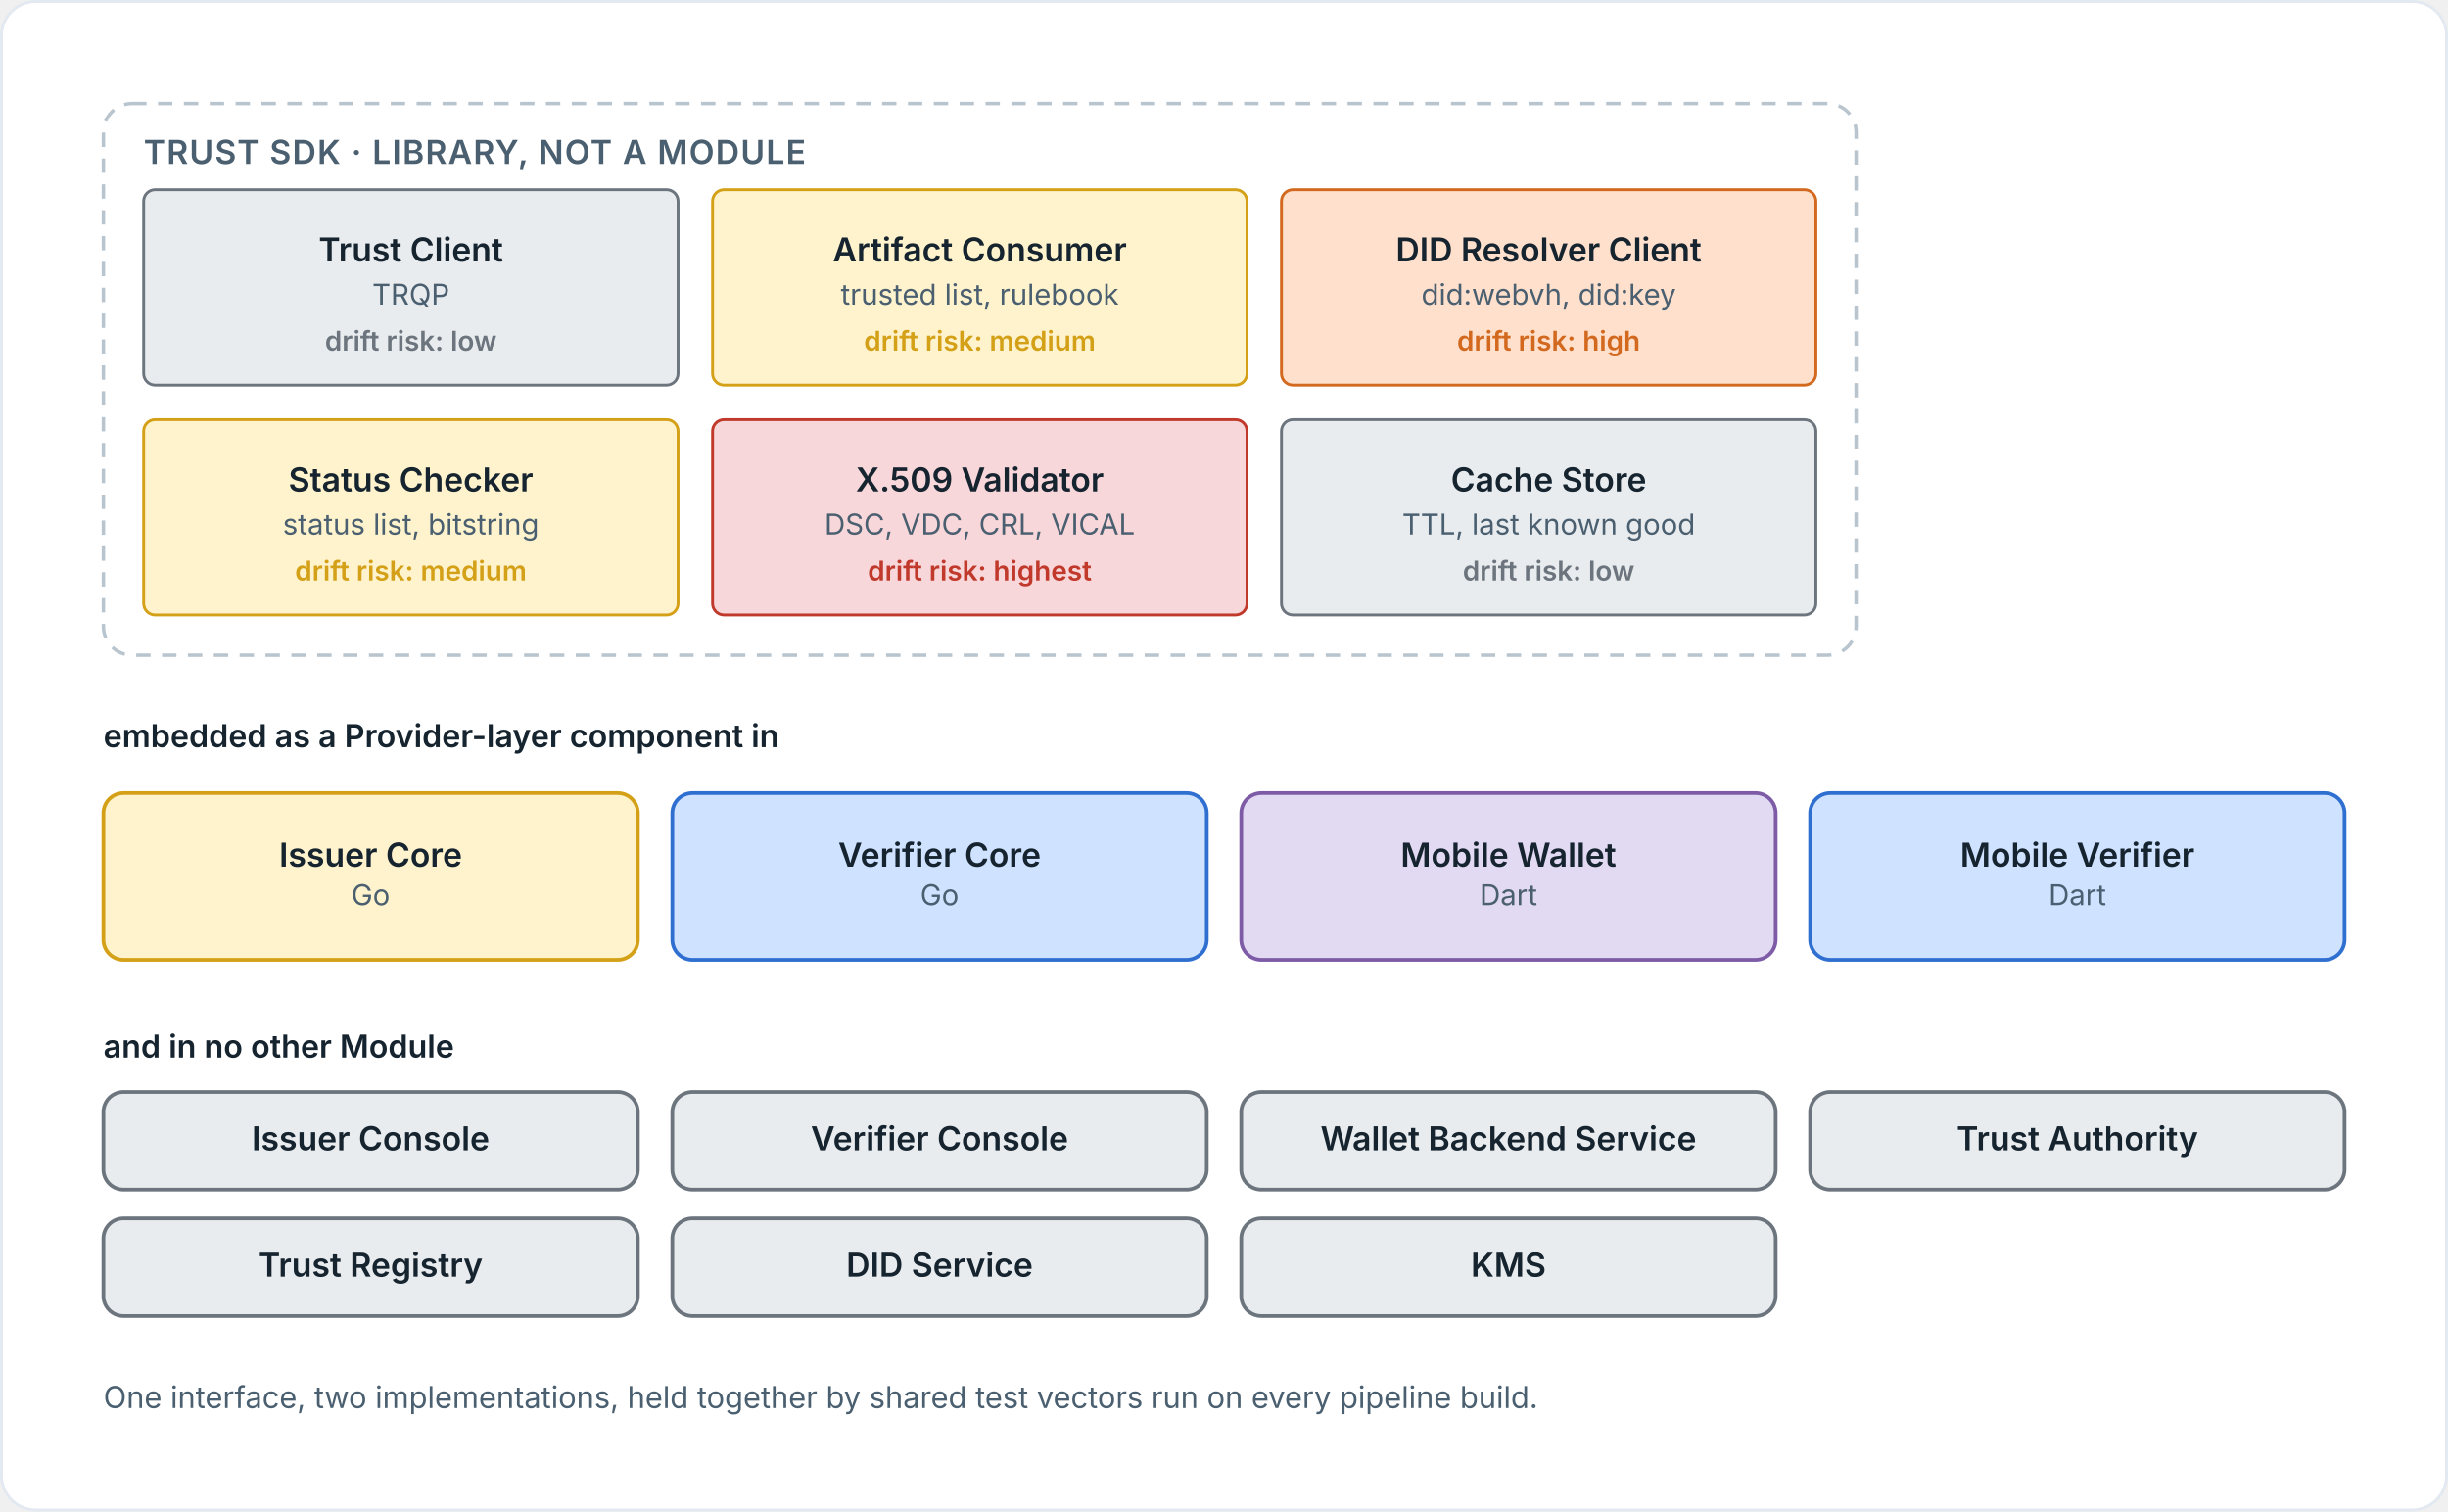
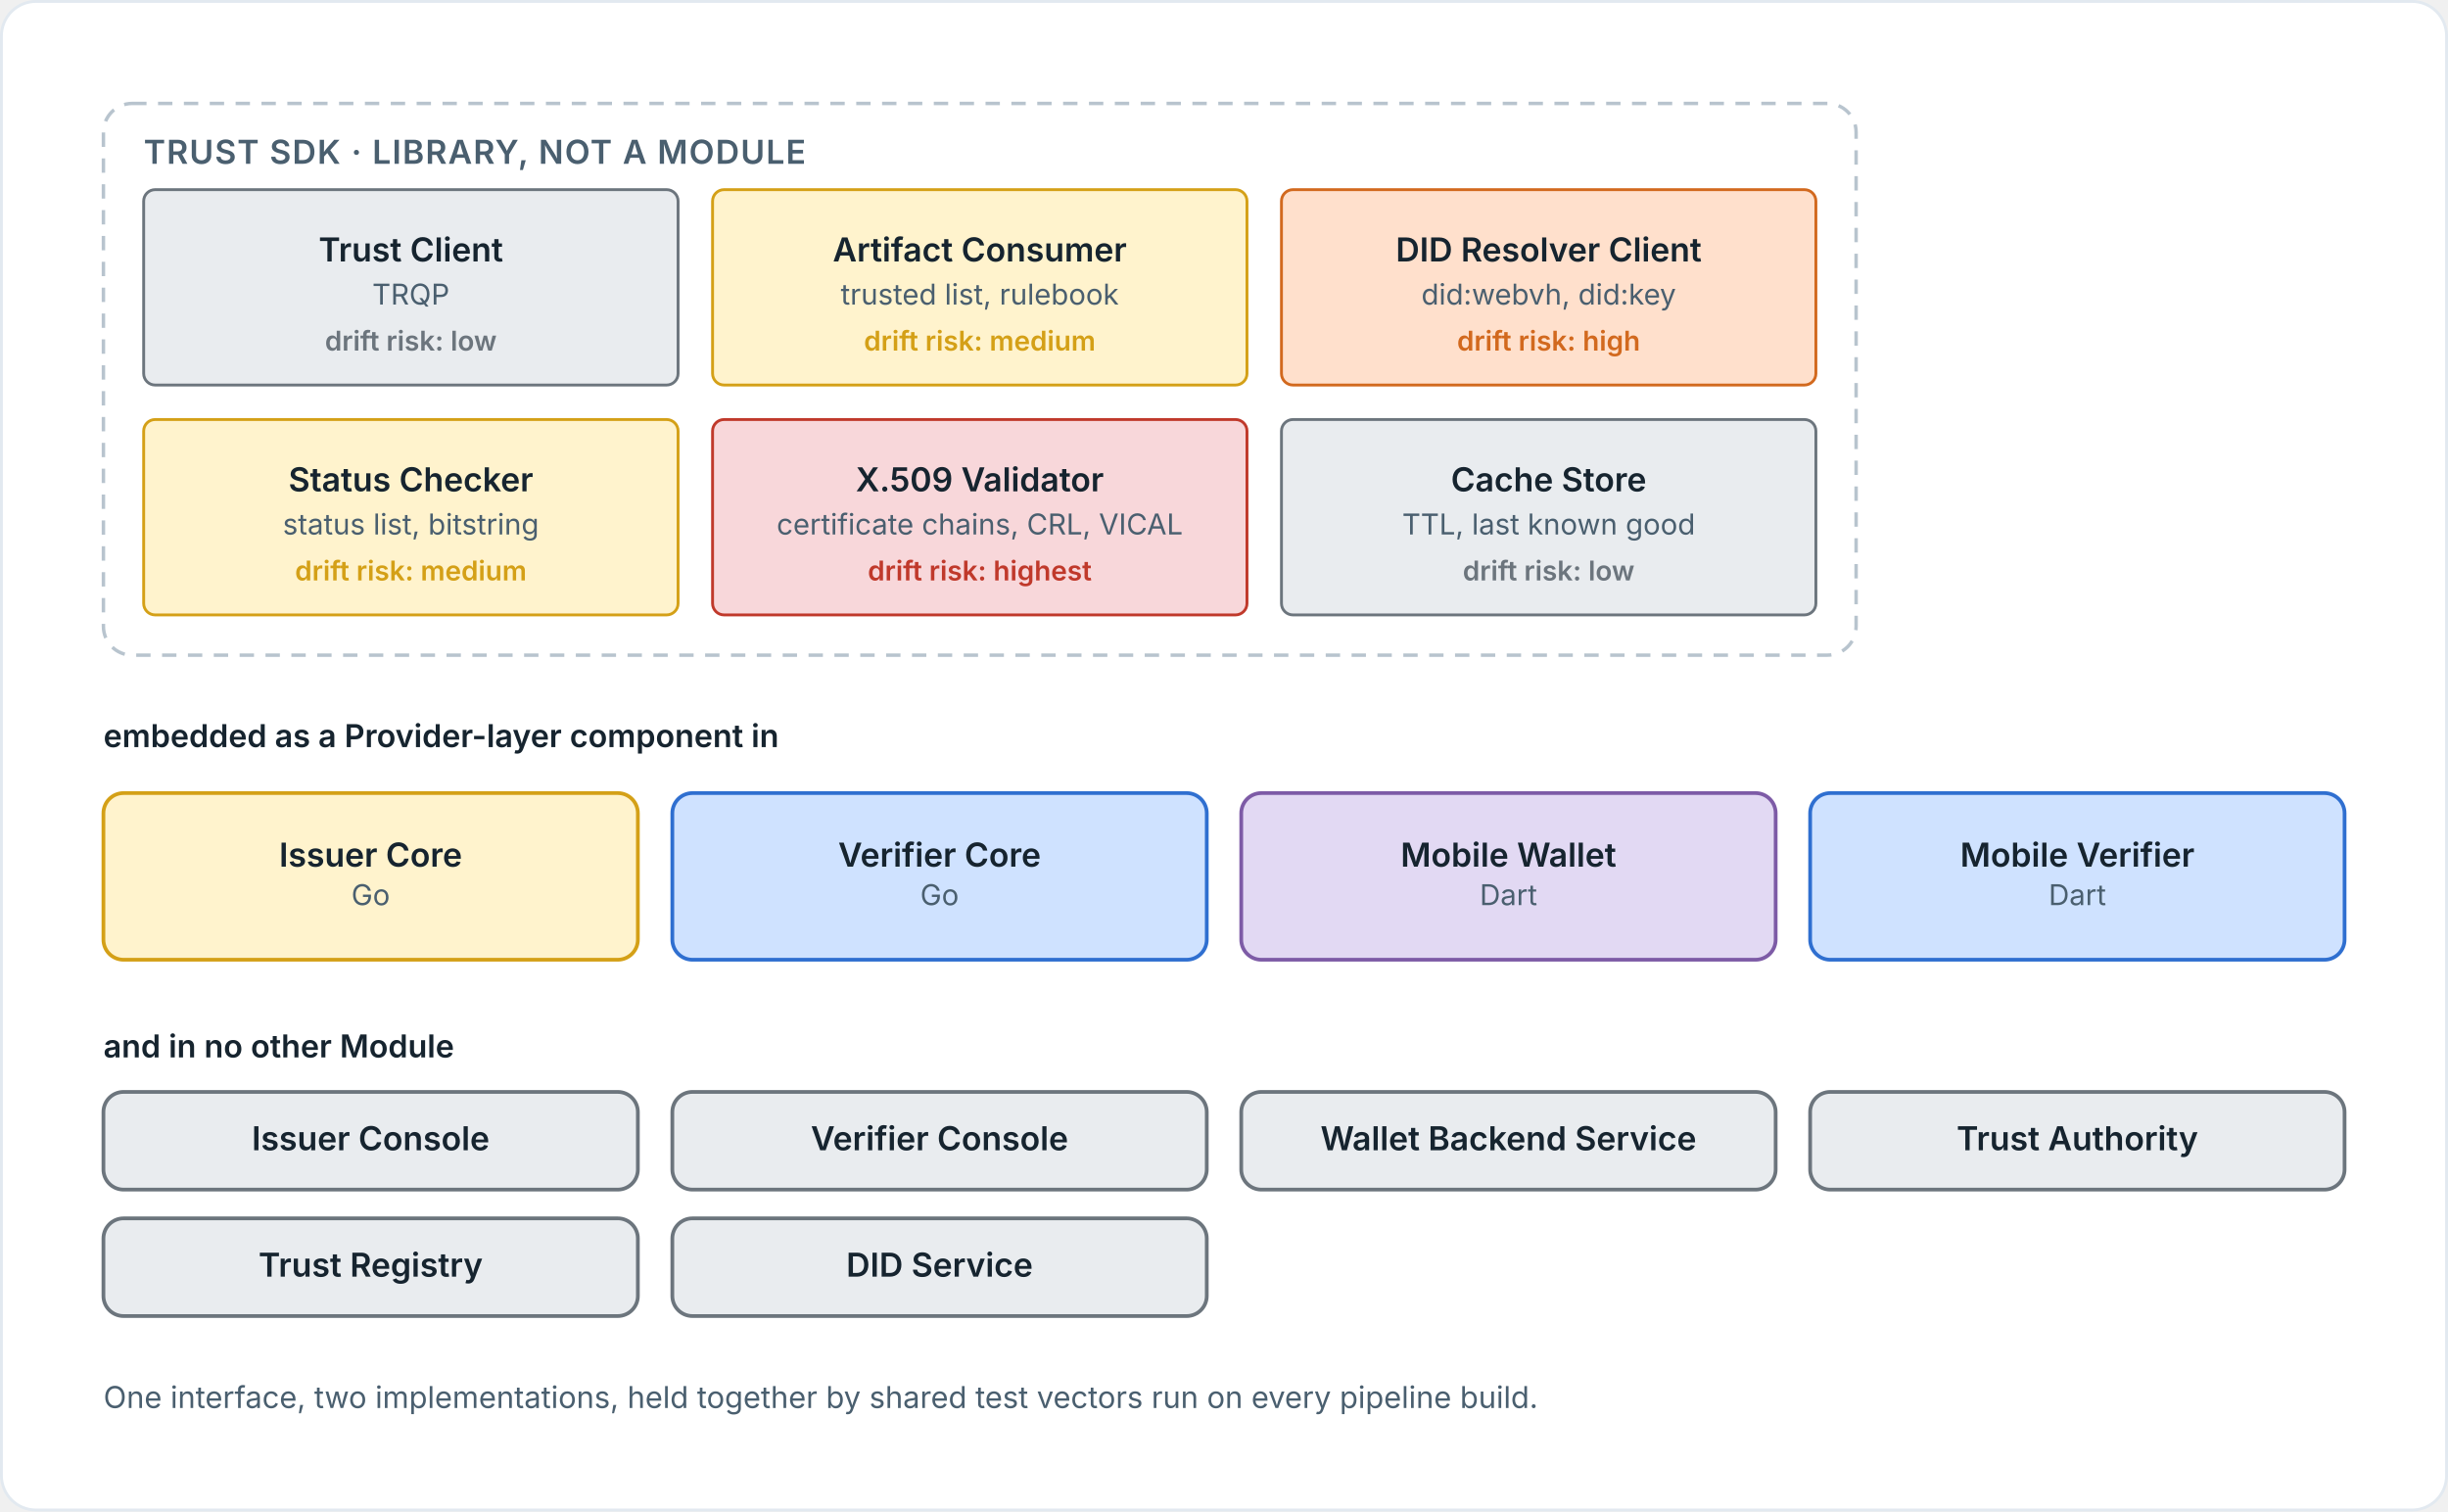
<svg xmlns="http://www.w3.org/2000/svg" viewBox="0 0 852 526" width="852" height="526" role="img" aria-labelledby="t d">
  <defs>
    <marker id="arrow" viewBox="0 0 10 10" refX="9" refY="5" markerWidth="7" markerHeight="7" orient="auto-start-reverse">
      <path d="M0,1 L9,5 L0,9 z" fill="#5c7180" />
    </marker>
  </defs>
  <rect x="0.5" y="0.5" width="851" height="525" rx="12" fill="#ffffff" stroke="#e2e9f0" />
  <g transform="translate(36,36)">
    <rect x="0" y="0" width="610" height="192" rx="10" fill="none" stroke="#b8c4ce" stroke-width="1.2" stroke-dasharray="5 4" />
    <text x="14" y="21" font-family="Inter, -apple-system, BlinkMacSystemFont, 'Segoe UI', sans-serif" font-size="11.5" font-weight="600" letter-spacing="0.4" fill="#4a5f6f">TRUST SDK  ·  LIBRARY, NOT A MODULE</text>
    <rect x="14" y="30" width="186" height="68" rx="4" fill="#e9ecef" stroke="#6c757d" stroke-width="1" />
    <text x="107.0" y="55" text-anchor="middle" font-family="Inter, -apple-system, BlinkMacSystemFont, 'Segoe UI', sans-serif" font-size="11.5" font-weight="600" fill="#16242f">Trust Client</text>
    <text x="107.0" y="70" text-anchor="middle" font-family="Inter, -apple-system, BlinkMacSystemFont, 'Segoe UI', sans-serif" font-size="10" font-weight="400" fill="#4a5f6f">TRQP</text>
    <text x="107.0" y="86" text-anchor="middle" font-family="Inter, -apple-system, BlinkMacSystemFont, 'Segoe UI', sans-serif" font-size="9.5" font-weight="600" fill="#6c757d">drift risk: low</text>
    <rect x="212" y="30" width="186" height="68" rx="4" fill="#fff3cd" stroke="#d4a017" stroke-width="1" />
    <text x="305.0" y="55" text-anchor="middle" font-family="Inter, -apple-system, BlinkMacSystemFont, 'Segoe UI', sans-serif" font-size="11.5" font-weight="600" fill="#16242f">Artifact Consumer</text>
    <text x="305.0" y="70" text-anchor="middle" font-family="Inter, -apple-system, BlinkMacSystemFont, 'Segoe UI', sans-serif" font-size="10" font-weight="400" fill="#4a5f6f">trusted list, rulebook</text>
    <text x="305.0" y="86" text-anchor="middle" font-family="Inter, -apple-system, BlinkMacSystemFont, 'Segoe UI', sans-serif" font-size="9.5" font-weight="600" fill="#d4a017">drift risk: medium</text>
    <rect x="410" y="30" width="186" height="68" rx="4" fill="#ffe0cc" stroke="#d2691e" stroke-width="1" />
    <text x="503.0" y="55" text-anchor="middle" font-family="Inter, -apple-system, BlinkMacSystemFont, 'Segoe UI', sans-serif" font-size="11.5" font-weight="600" fill="#16242f">DID Resolver Client</text>
    <text x="503.0" y="70" text-anchor="middle" font-family="Inter, -apple-system, BlinkMacSystemFont, 'Segoe UI', sans-serif" font-size="10" font-weight="400" fill="#4a5f6f">did:webvh, did:key</text>
    <text x="503.0" y="86" text-anchor="middle" font-family="Inter, -apple-system, BlinkMacSystemFont, 'Segoe UI', sans-serif" font-size="9.5" font-weight="600" fill="#d2691e">drift risk: high</text>
    <rect x="14" y="110" width="186" height="68" rx="4" fill="#fff3cd" stroke="#d4a017" stroke-width="1" />
    <text x="107.0" y="135" text-anchor="middle" font-family="Inter, -apple-system, BlinkMacSystemFont, 'Segoe UI', sans-serif" font-size="11.5" font-weight="600" fill="#16242f">Status Checker</text>
    <text x="107.0" y="150" text-anchor="middle" font-family="Inter, -apple-system, BlinkMacSystemFont, 'Segoe UI', sans-serif" font-size="10" font-weight="400" fill="#4a5f6f">status list, bitstring</text>
    <text x="107.0" y="166" text-anchor="middle" font-family="Inter, -apple-system, BlinkMacSystemFont, 'Segoe UI', sans-serif" font-size="9.5" font-weight="600" fill="#d4a017">drift risk: medium</text>
    <rect x="212" y="110" width="186" height="68" rx="4" fill="#f8d7da" stroke="#c0392b" stroke-width="1" />
    <text x="305.0" y="135" text-anchor="middle" font-family="Inter, -apple-system, BlinkMacSystemFont, 'Segoe UI', sans-serif" font-size="11.5" font-weight="600" fill="#16242f">X.509 Validator</text>
-     <text x="305.0" y="150" text-anchor="middle" font-family="Inter, -apple-system, BlinkMacSystemFont, 'Segoe UI', sans-serif" font-size="10" font-weight="400" fill="#4a5f6f">DSC, VDC, CRL, VICAL</text>
+     <text x="305.0" y="150" text-anchor="middle" font-family="Inter, -apple-system, BlinkMacSystemFont, 'Segoe UI', sans-serif" font-size="10" font-weight="400" fill="#4a5f6f">certificate chains, CRL, VICAL</text>
    <text x="305.0" y="166" text-anchor="middle" font-family="Inter, -apple-system, BlinkMacSystemFont, 'Segoe UI', sans-serif" font-size="9.5" font-weight="600" fill="#c0392b">drift risk: highest</text>
    <rect x="410" y="110" width="186" height="68" rx="4" fill="#e9ecef" stroke="#6c757d" stroke-width="1" />
    <text x="503.0" y="135" text-anchor="middle" font-family="Inter, -apple-system, BlinkMacSystemFont, 'Segoe UI', sans-serif" font-size="11.5" font-weight="600" fill="#16242f">Cache Store</text>
    <text x="503.0" y="150" text-anchor="middle" font-family="Inter, -apple-system, BlinkMacSystemFont, 'Segoe UI', sans-serif" font-size="10" font-weight="400" fill="#4a5f6f">TTL, last known good</text>
    <text x="503.0" y="166" text-anchor="middle" font-family="Inter, -apple-system, BlinkMacSystemFont, 'Segoe UI', sans-serif" font-size="9.5" font-weight="600" fill="#6c757d">drift risk: low</text>
    <text x="0" y="224" text-anchor="start" font-family="Inter, -apple-system, BlinkMacSystemFont, 'Segoe UI', sans-serif" font-size="11" font-weight="600" fill="#16242f">embedded as a Provider-layer component in</text>
    <rect x="0" y="240" width="186" height="58" rx="7" fill="#fff3cd" stroke="#d4a017" stroke-width="1.3" />
    <text x="93.0" y="265.6" text-anchor="middle" font-family="Inter, -apple-system, BlinkMacSystemFont, 'Segoe UI', sans-serif" font-size="11.5" font-weight="600" fill="#16242f">Issuer Core</text>
    <text x="93.0" y="279.0" text-anchor="middle" font-family="Inter, -apple-system, BlinkMacSystemFont, 'Segoe UI', sans-serif" font-size="10" font-weight="400" fill="#4a5f6f">Go</text>
    <rect x="198" y="240" width="186" height="58" rx="7" fill="#cfe2ff" stroke="#2f6fd0" stroke-width="1.3" />
    <text x="291.0" y="265.6" text-anchor="middle" font-family="Inter, -apple-system, BlinkMacSystemFont, 'Segoe UI', sans-serif" font-size="11.5" font-weight="600" fill="#16242f">Verifier Core</text>
    <text x="291.0" y="279.0" text-anchor="middle" font-family="Inter, -apple-system, BlinkMacSystemFont, 'Segoe UI', sans-serif" font-size="10" font-weight="400" fill="#4a5f6f">Go</text>
    <rect x="396" y="240" width="186" height="58" rx="7" fill="#e2d9f3" stroke="#7d5ba6" stroke-width="1.3" />
    <text x="489.0" y="265.6" text-anchor="middle" font-family="Inter, -apple-system, BlinkMacSystemFont, 'Segoe UI', sans-serif" font-size="11.5" font-weight="600" fill="#16242f">Mobile Wallet</text>
    <text x="489.0" y="279.0" text-anchor="middle" font-family="Inter, -apple-system, BlinkMacSystemFont, 'Segoe UI', sans-serif" font-size="10" font-weight="400" fill="#4a5f6f">Dart</text>
    <rect x="594" y="240" width="186" height="58" rx="7" fill="#cfe2ff" stroke="#2f6fd0" stroke-width="1.3" />
    <text x="687.0" y="265.6" text-anchor="middle" font-family="Inter, -apple-system, BlinkMacSystemFont, 'Segoe UI', sans-serif" font-size="11.5" font-weight="600" fill="#16242f">Mobile Verifier</text>
    <text x="687.0" y="279.0" text-anchor="middle" font-family="Inter, -apple-system, BlinkMacSystemFont, 'Segoe UI', sans-serif" font-size="10" font-weight="400" fill="#4a5f6f">Dart</text>
    <text x="0" y="332" text-anchor="start" font-family="Inter, -apple-system, BlinkMacSystemFont, 'Segoe UI', sans-serif" font-size="11" font-weight="600" fill="#16242f">and in no other Module</text>
    <rect x="0" y="344" width="186" height="34" rx="7" fill="#e9ecef" stroke="#6c757d" stroke-width="1.3" />
    <text x="93.0" y="364.3" text-anchor="middle" font-family="Inter, -apple-system, BlinkMacSystemFont, 'Segoe UI', sans-serif" font-size="11.5" font-weight="600" fill="#16242f">Issuer Console</text>
    <rect x="198" y="344" width="186" height="34" rx="7" fill="#e9ecef" stroke="#6c757d" stroke-width="1.3" />
    <text x="291.0" y="364.3" text-anchor="middle" font-family="Inter, -apple-system, BlinkMacSystemFont, 'Segoe UI', sans-serif" font-size="11.5" font-weight="600" fill="#16242f">Verifier Console</text>
    <rect x="396" y="344" width="186" height="34" rx="7" fill="#e9ecef" stroke="#6c757d" stroke-width="1.3" />
    <text x="489.0" y="364.3" text-anchor="middle" font-family="Inter, -apple-system, BlinkMacSystemFont, 'Segoe UI', sans-serif" font-size="11.5" font-weight="600" fill="#16242f">Wallet Backend Service</text>
    <rect x="594" y="344" width="186" height="34" rx="7" fill="#e9ecef" stroke="#6c757d" stroke-width="1.3" />
    <text x="687.0" y="364.3" text-anchor="middle" font-family="Inter, -apple-system, BlinkMacSystemFont, 'Segoe UI', sans-serif" font-size="11.5" font-weight="600" fill="#16242f">Trust Authority</text>
    <rect x="0" y="388" width="186" height="34" rx="7" fill="#e9ecef" stroke="#6c757d" stroke-width="1.3" />
    <text x="93.0" y="408.3" text-anchor="middle" font-family="Inter, -apple-system, BlinkMacSystemFont, 'Segoe UI', sans-serif" font-size="11.5" font-weight="600" fill="#16242f">Trust Registry</text>
    <rect x="198" y="388" width="186" height="34" rx="7" fill="#e9ecef" stroke="#6c757d" stroke-width="1.3" />
    <text x="291.0" y="408.3" text-anchor="middle" font-family="Inter, -apple-system, BlinkMacSystemFont, 'Segoe UI', sans-serif" font-size="11.5" font-weight="600" fill="#16242f">DID Service</text>
-     <rect x="396" y="388" width="186" height="34" rx="7" fill="#e9ecef" stroke="#6c757d" stroke-width="1.3" />
-     <text x="489.0" y="408.3" text-anchor="middle" font-family="Inter, -apple-system, BlinkMacSystemFont, 'Segoe UI', sans-serif" font-size="11.5" font-weight="600" fill="#16242f">KMS</text>
    <text x="0" y="454" text-anchor="start" font-family="Inter, -apple-system, BlinkMacSystemFont, 'Segoe UI', sans-serif" font-size="10.5" font-weight="400" fill="#4a5f6f">One interface, two implementations, held together by shared test vectors run on every pipeline build.</text>
  </g>
</svg>
